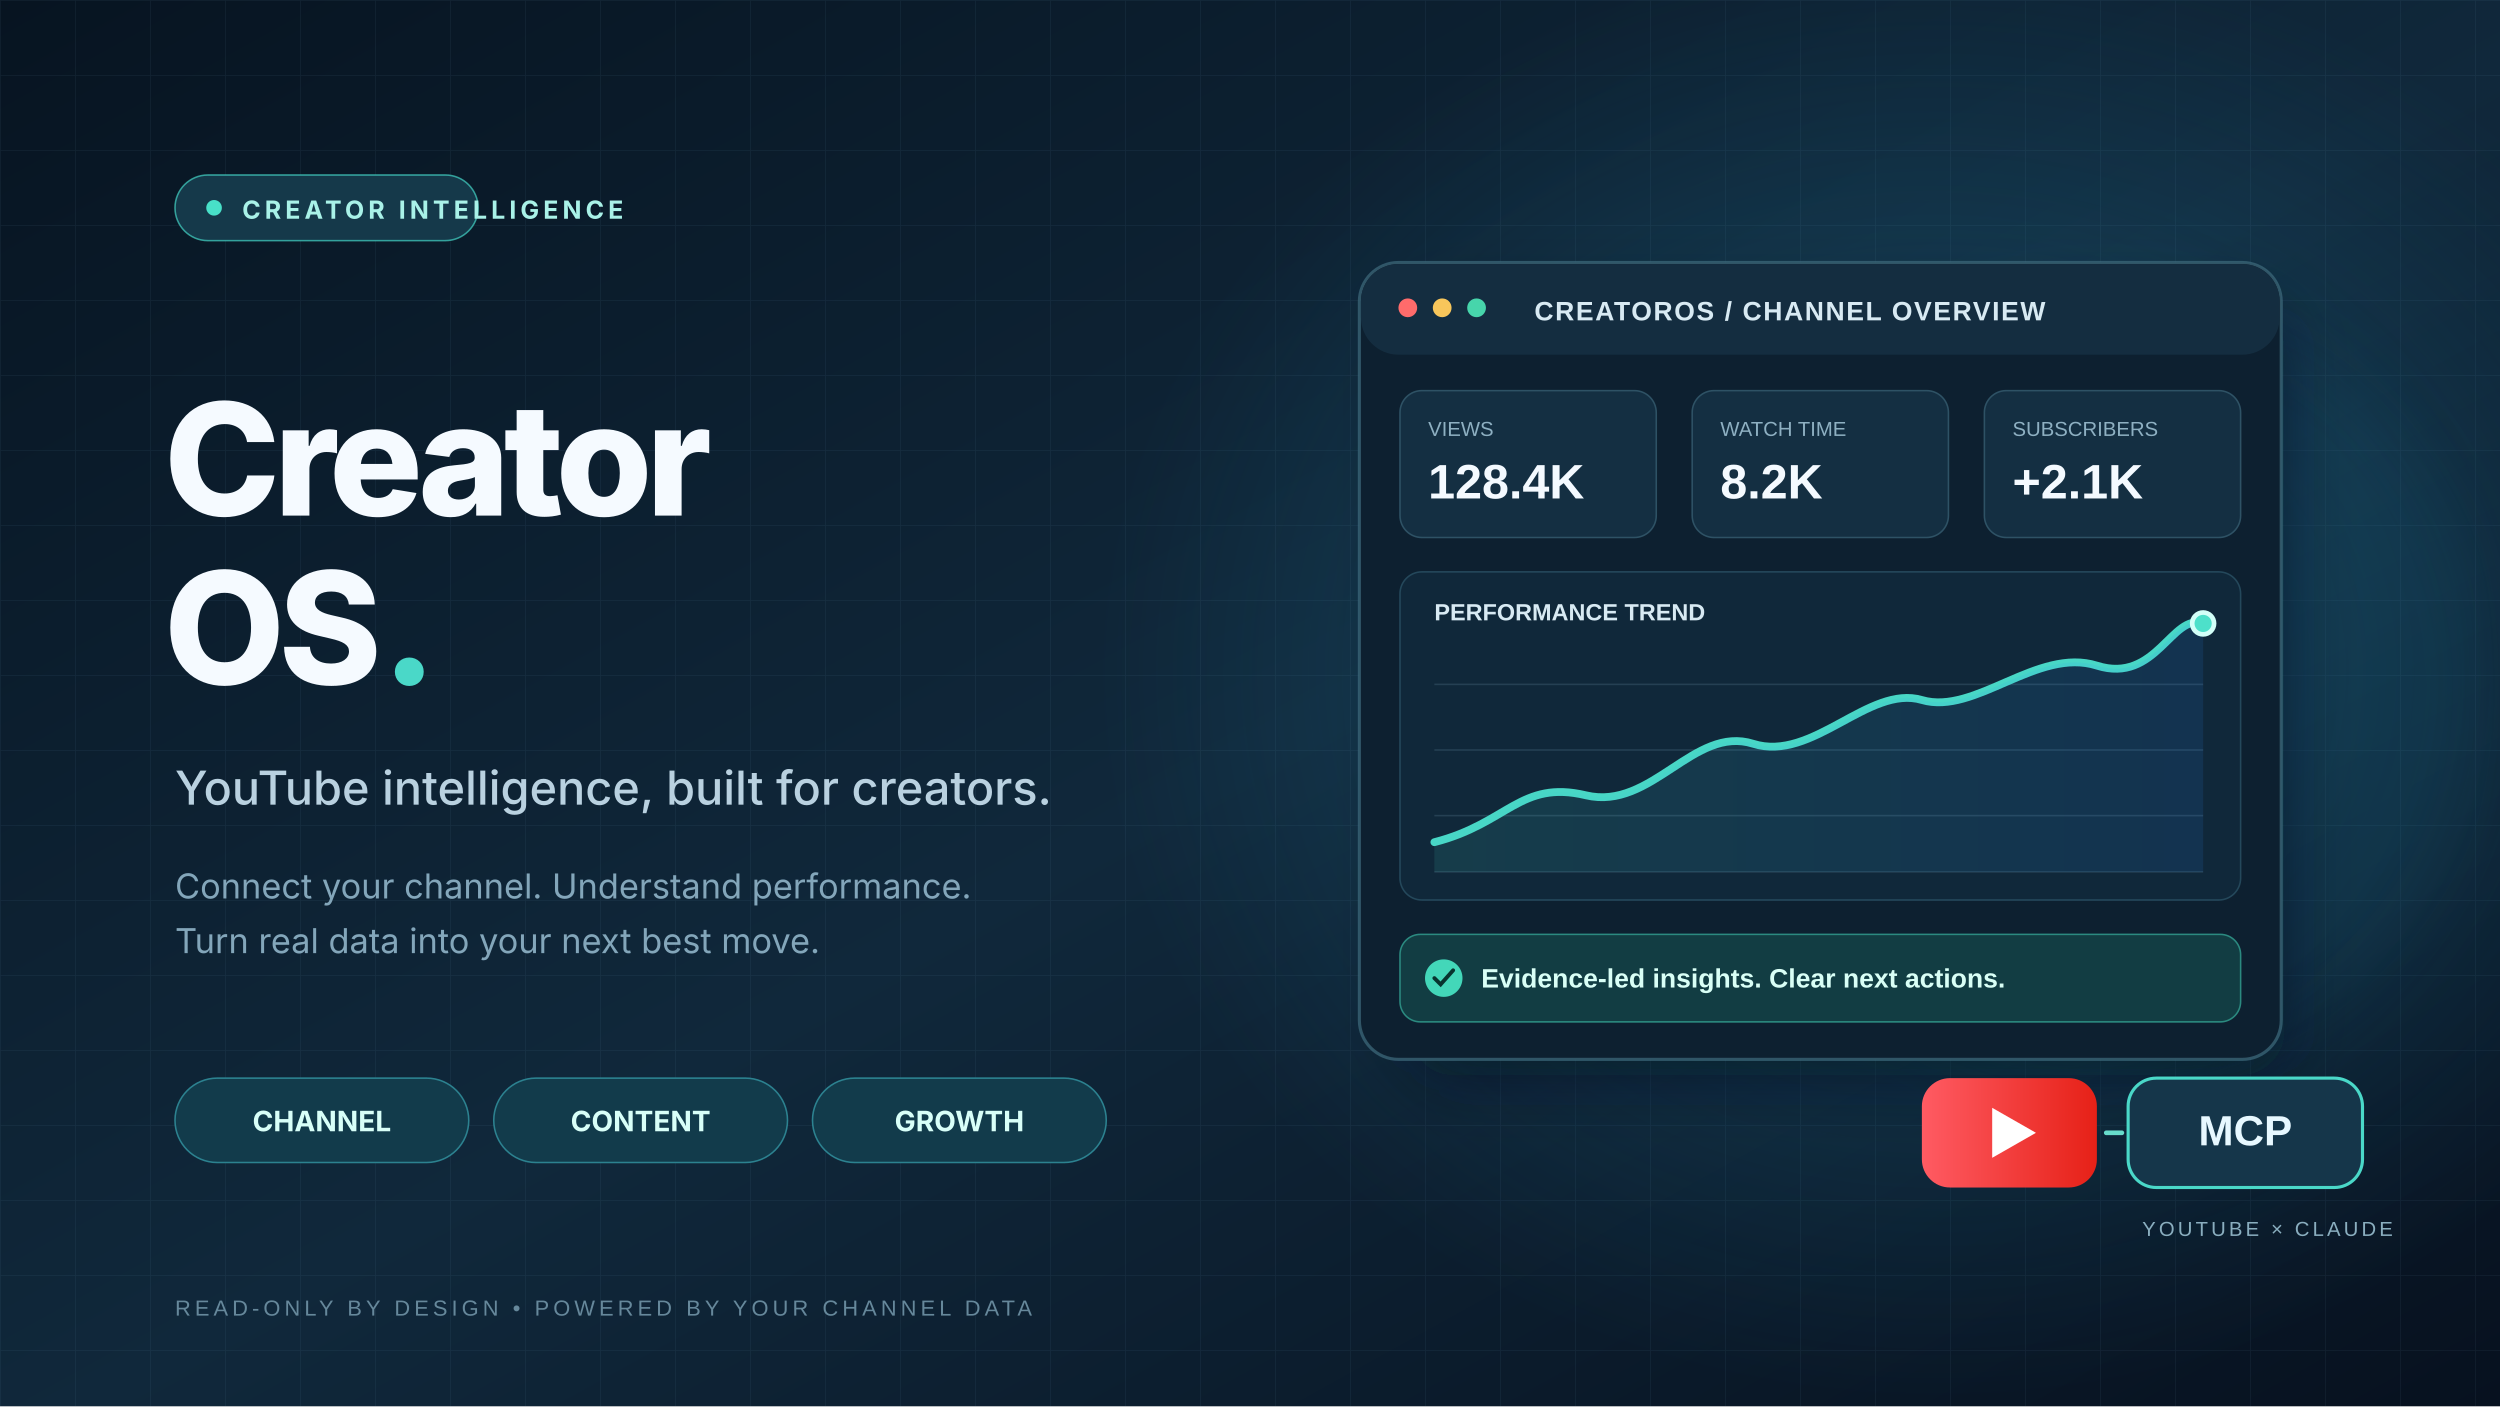
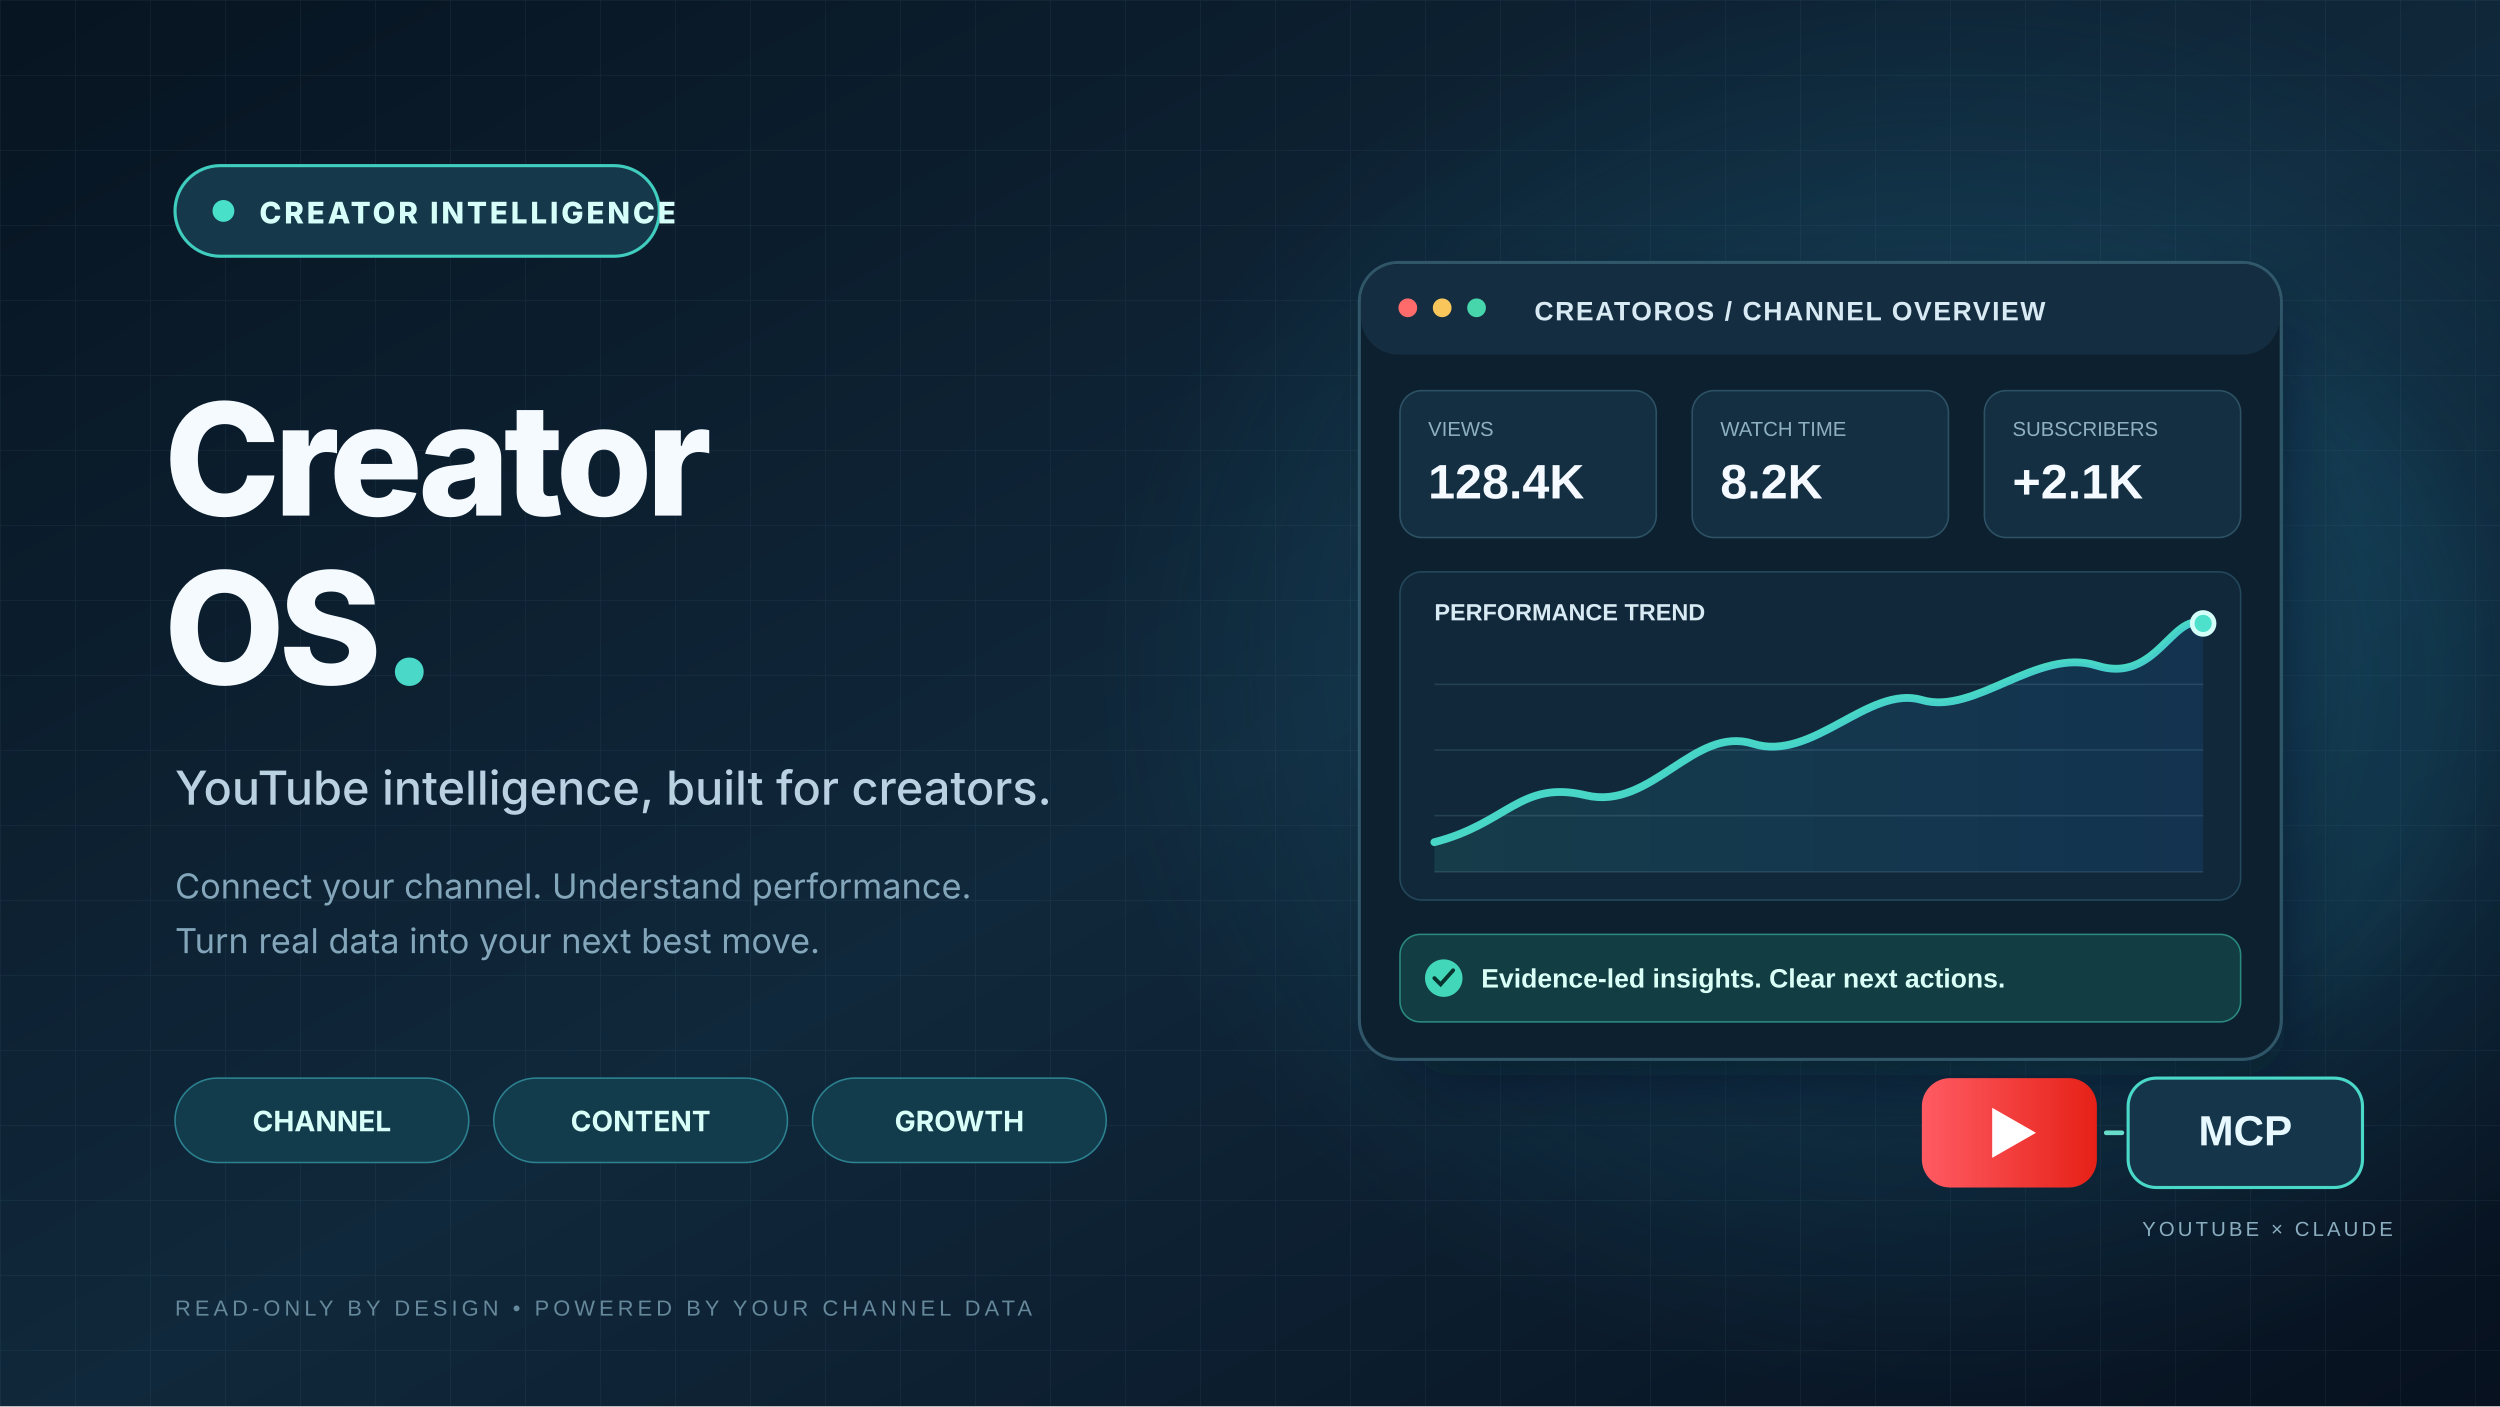
<svg xmlns="http://www.w3.org/2000/svg" width="1600" height="900" viewBox="0 0 1600 900">
  <defs>
    <linearGradient id="bg" x1="0" y1="0" x2="1" y2="1">
      <stop stop-color="#071421" />
      <stop offset=".52" stop-color="#10283B" />
      <stop offset="1" stop-color="#07111F" />
    </linearGradient>
    <linearGradient id="accent">
      <stop stop-color="#42D6C5" />
      <stop offset="1" stop-color="#2786F5" />
    </linearGradient>
    <linearGradient id="yt">
      <stop stop-color="#FF5B63" />
      <stop offset="1" stop-color="#E62117" />
    </linearGradient>
    <radialGradient id="glow">
      <stop stop-color="#268EB5" stop-opacity=".35" />
      <stop offset="1" stop-color="#268EB5" stop-opacity="0" />
    </radialGradient>
    <pattern id="grid" width="48" height="48" patternUnits="userSpaceOnUse">
      <path d="M48 0H0V48" fill="none" stroke="#9BD5E7" stroke-opacity=".07" />
    </pattern>
    <filter id="shadow" x="-30%" y="-30%" width="160%" height="160%">
      <feGaussianBlur stdDeviation="22" />
    </filter>
  </defs>
  <rect width="1600" height="900" fill="url(#bg)" />
  <rect width="1600" height="900" fill="url(#grid)" />
  <ellipse cx="1240" cy="430" rx="540" ry="470" fill="url(#glow)" />
  <circle cx="1345" cy="440" r="250" fill="#1B7B9B" opacity=".10" filter="url(#shadow)" />
  <g font-family="Inter,Segoe UI,Arial,sans-serif">
-     <rect x="112" y="112" width="194" height="42" rx="21" fill="#15394A" stroke="#43D5C6" stroke-opacity=".7" />
-     <circle cx="137" cy="133" r="5" fill="#48E0C8" />
-     <text x="155" y="140" font-size="16" font-weight="700" letter-spacing="2.6" fill="#A9F2E8">CREATOR INTELLIGENCE</text>
+     <rect x="112" y="106" width="310" height="58" rx="29" fill="#15394A" stroke="#43D5C6" stroke-width="2" stroke-opacity=".95" />
+     <circle cx="143" cy="135" r="7" fill="#48E0C8" />
+     <text x="166" y="143" font-size="19" font-weight="800" letter-spacing="1.8" fill="#D5FFF8">CREATOR INTELLIGENCE</text>
    <text x="105" y="330" font-size="100" font-weight="800" letter-spacing="-4" fill="#F5FAFF">Creator</text>
    <text x="105" y="438" font-size="100" font-weight="800" letter-spacing="-4" fill="#F5FAFF">OS<tspan fill="#4AD8C8">.</tspan>
    </text>
    <text x="112" y="515" font-size="30" font-weight="500" fill="#B9D1E0">YouTube intelligence, built for creators.</text>
    <text x="112" y="575" font-size="22" fill="#83A6BA">Connect your channel. Understand performance.</text>
    <text x="112" y="610" font-size="22" fill="#83A6BA">Turn real data into your next best move.</text>
    <g transform="translate(112 690)">
      <rect width="188" height="54" rx="27" fill="#123B4B" stroke="#2C8290" />
      <text x="94" y="34" font-size="18" font-weight="700" text-anchor="middle" fill="#D8FFF8">CHANNEL</text>
      <rect x="204" width="188" height="54" rx="27" fill="#123B4B" stroke="#2C8290" />
      <text x="298" y="34" font-size="18" font-weight="700" text-anchor="middle" fill="#D8FFF8">CONTENT</text>
      <rect x="408" width="188" height="54" rx="27" fill="#123B4B" stroke="#2C8290" />
      <text x="502" y="34" font-size="18" font-weight="700" text-anchor="middle" fill="#D8FFF8">GROWTH</text>
    </g>
  </g>
  <g transform="translate(870 168)">
    <rect x="32" y="28" width="560" height="492" rx="28" fill="#06101B" opacity=".52" filter="url(#shadow)" />
    <rect width="590" height="510" rx="25" fill="#0D2030" stroke="#3E6A7C" stroke-opacity=".72" stroke-width="2" />
    <rect x="1" y="1" width="588" height="58" rx="24" fill="#142D40" />
    <circle cx="31" cy="29" r="6" fill="#FF6B6B" />
    <circle cx="53" cy="29" r="6" fill="#F8C65B" />
    <circle cx="75" cy="29" r="6" fill="#47D5AB" />
    <text x="112" y="37" font-family="Arial,sans-serif" font-size="17" font-weight="700" fill="#D8EAF3" letter-spacing="1">CREATOROS / CHANNEL OVERVIEW</text>
    <g font-family="Arial,sans-serif">
      <rect x="26" y="82" width="164" height="94" rx="14" fill="#142F42" stroke="#2E5265" />
      <text x="44" y="111" font-size="13" fill="#8EB0C2">VIEWS</text>
      <text x="44" y="151" font-size="31" font-weight="700" fill="#F4FAFF">128.4K</text>
      <rect x="213" y="82" width="164" height="94" rx="14" fill="#142F42" stroke="#2E5265" />
      <text x="231" y="111" font-size="13" fill="#8EB0C2">WATCH TIME</text>
      <text x="231" y="151" font-size="31" font-weight="700" fill="#F4FAFF">8.2K</text>
      <rect x="400" y="82" width="164" height="94" rx="14" fill="#142F42" stroke="#2E5265" />
      <text x="418" y="111" font-size="13" fill="#8EB0C2">SUBSCRIBERS</text>
      <text x="418" y="151" font-size="31" font-weight="700" fill="#F4FAFF">+2.1K</text>
    </g>
    <rect x="26" y="198" width="538" height="210" rx="14" fill="#10283A" stroke="#24485B" />
    <text x="48" y="229" font-family="Arial,sans-serif" font-size="15" font-weight="700" fill="#D8EAF3">PERFORMANCE TREND</text>
    <g stroke="#345064" stroke-opacity=".6">
      <path d="M48 270H540M48 312H540M48 354H540M48 390H540" />
    </g>
    <path d="M48 371 C95 359 103 331 145 341 S214 296 252 308 S326 270 360 280 S434 246 472 258 S520 224 540 231" fill="none" stroke="#48D7C6" stroke-width="5" stroke-linecap="round" />
    <path d="M48 371 C95 359 103 331 145 341 S214 296 252 308 S326 270 360 280 S434 246 472 258 S520 224 540 231 L540 390 L48 390Z" fill="url(#accent)" opacity=".12" />
    <circle cx="540" cy="231" r="7" fill="#4DE0CA" stroke="#D3FFF8" stroke-width="3" />
    <rect x="26" y="430" width="538" height="56" rx="13" fill="#123D43" stroke="#2B8A80" />
    <circle cx="54" cy="458" r="12" fill="#43D7B9" />
    <path d="M48 458l4 4 8-9" fill="none" stroke="#08342F" stroke-width="2.5" stroke-linecap="round" />
    <text x="78" y="464" font-family="Arial,sans-serif" font-size="17" font-weight="700" fill="#D9FFF6">Evidence-led insights. Clear next actions.</text>
  </g>
  <g transform="translate(1230 690)">
    <rect width="112" height="70" rx="18" fill="url(#yt)" />
    <path d="M45 19 L45 51 L73 35Z" fill="#FFFFFF" />
    <rect x="132" width="150" height="70" rx="18" fill="#15364A" stroke="#4AD8C8" stroke-width="2" />
    <text x="207" y="43" text-anchor="middle" font-family="Arial,sans-serif" font-weight="800" font-size="27" fill="#E7F8FF">MCP</text>
    <path d="M118 35H128" stroke="#67DCCB" stroke-width="3" stroke-linecap="round" />
    <text x="141" y="101" font-family="Arial,sans-serif" font-size="13" letter-spacing="2" fill="#8AAEBF">YOUTUBE × CLAUDE</text>
  </g>
  <text x="112" y="842" font-family="Arial,sans-serif" font-size="14" letter-spacing="2.6" fill="#66889B">READ-ONLY BY DESIGN  •  POWERED BY YOUR CHANNEL DATA</text>
</svg>
